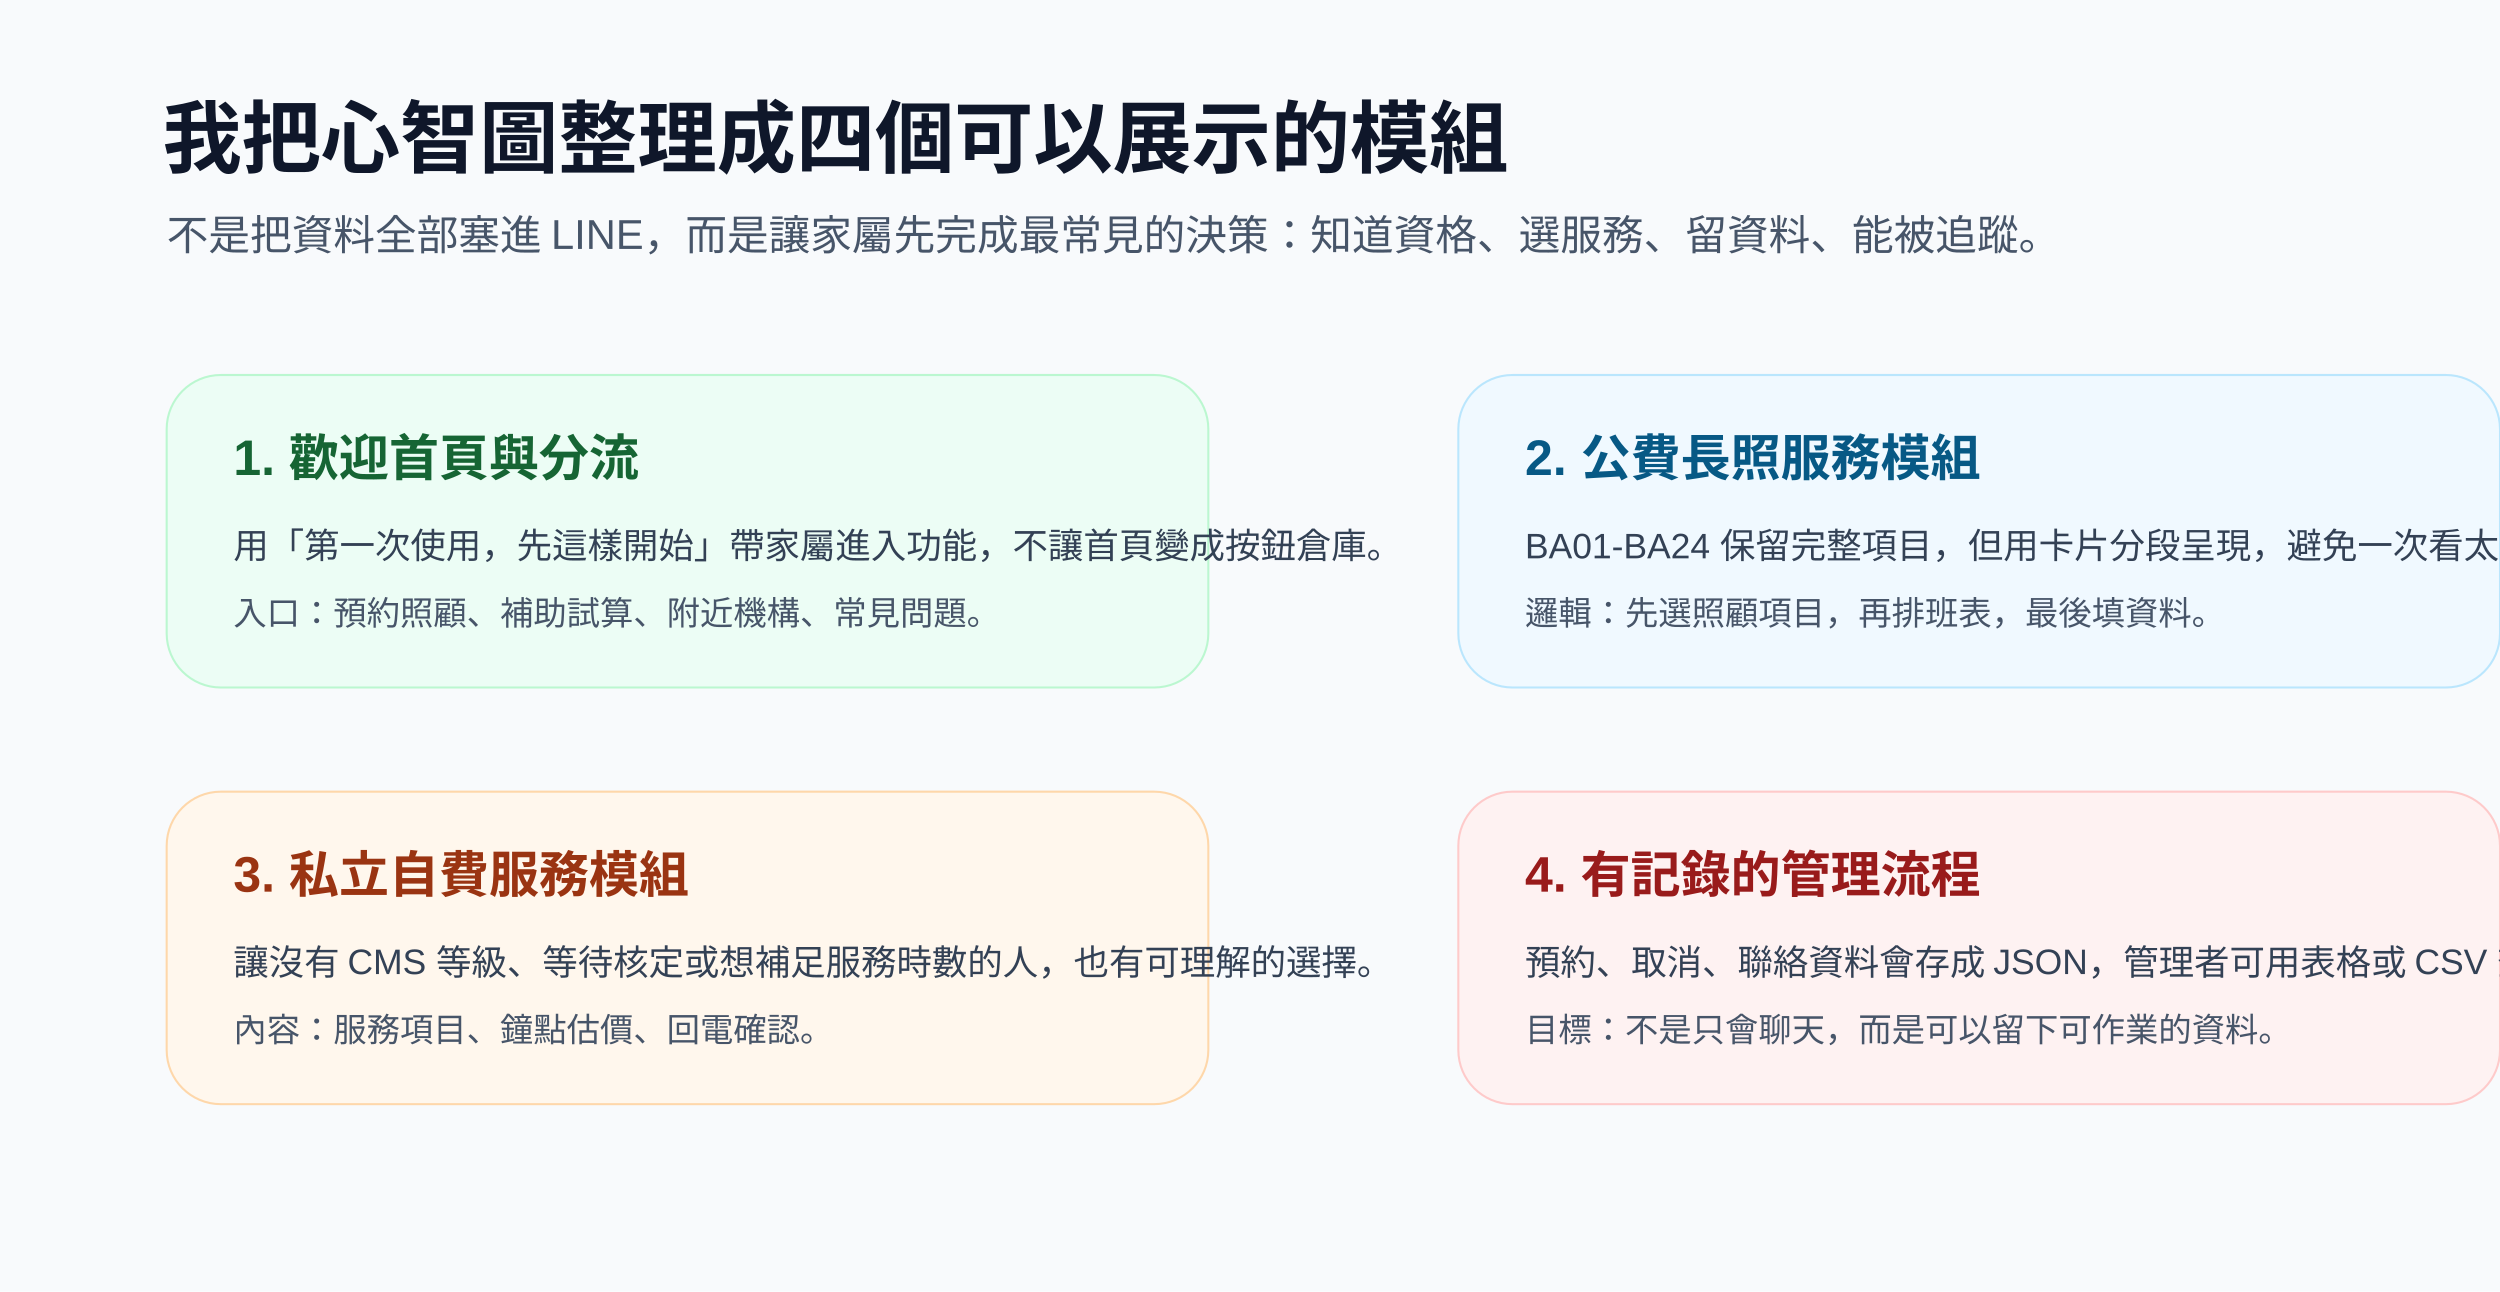
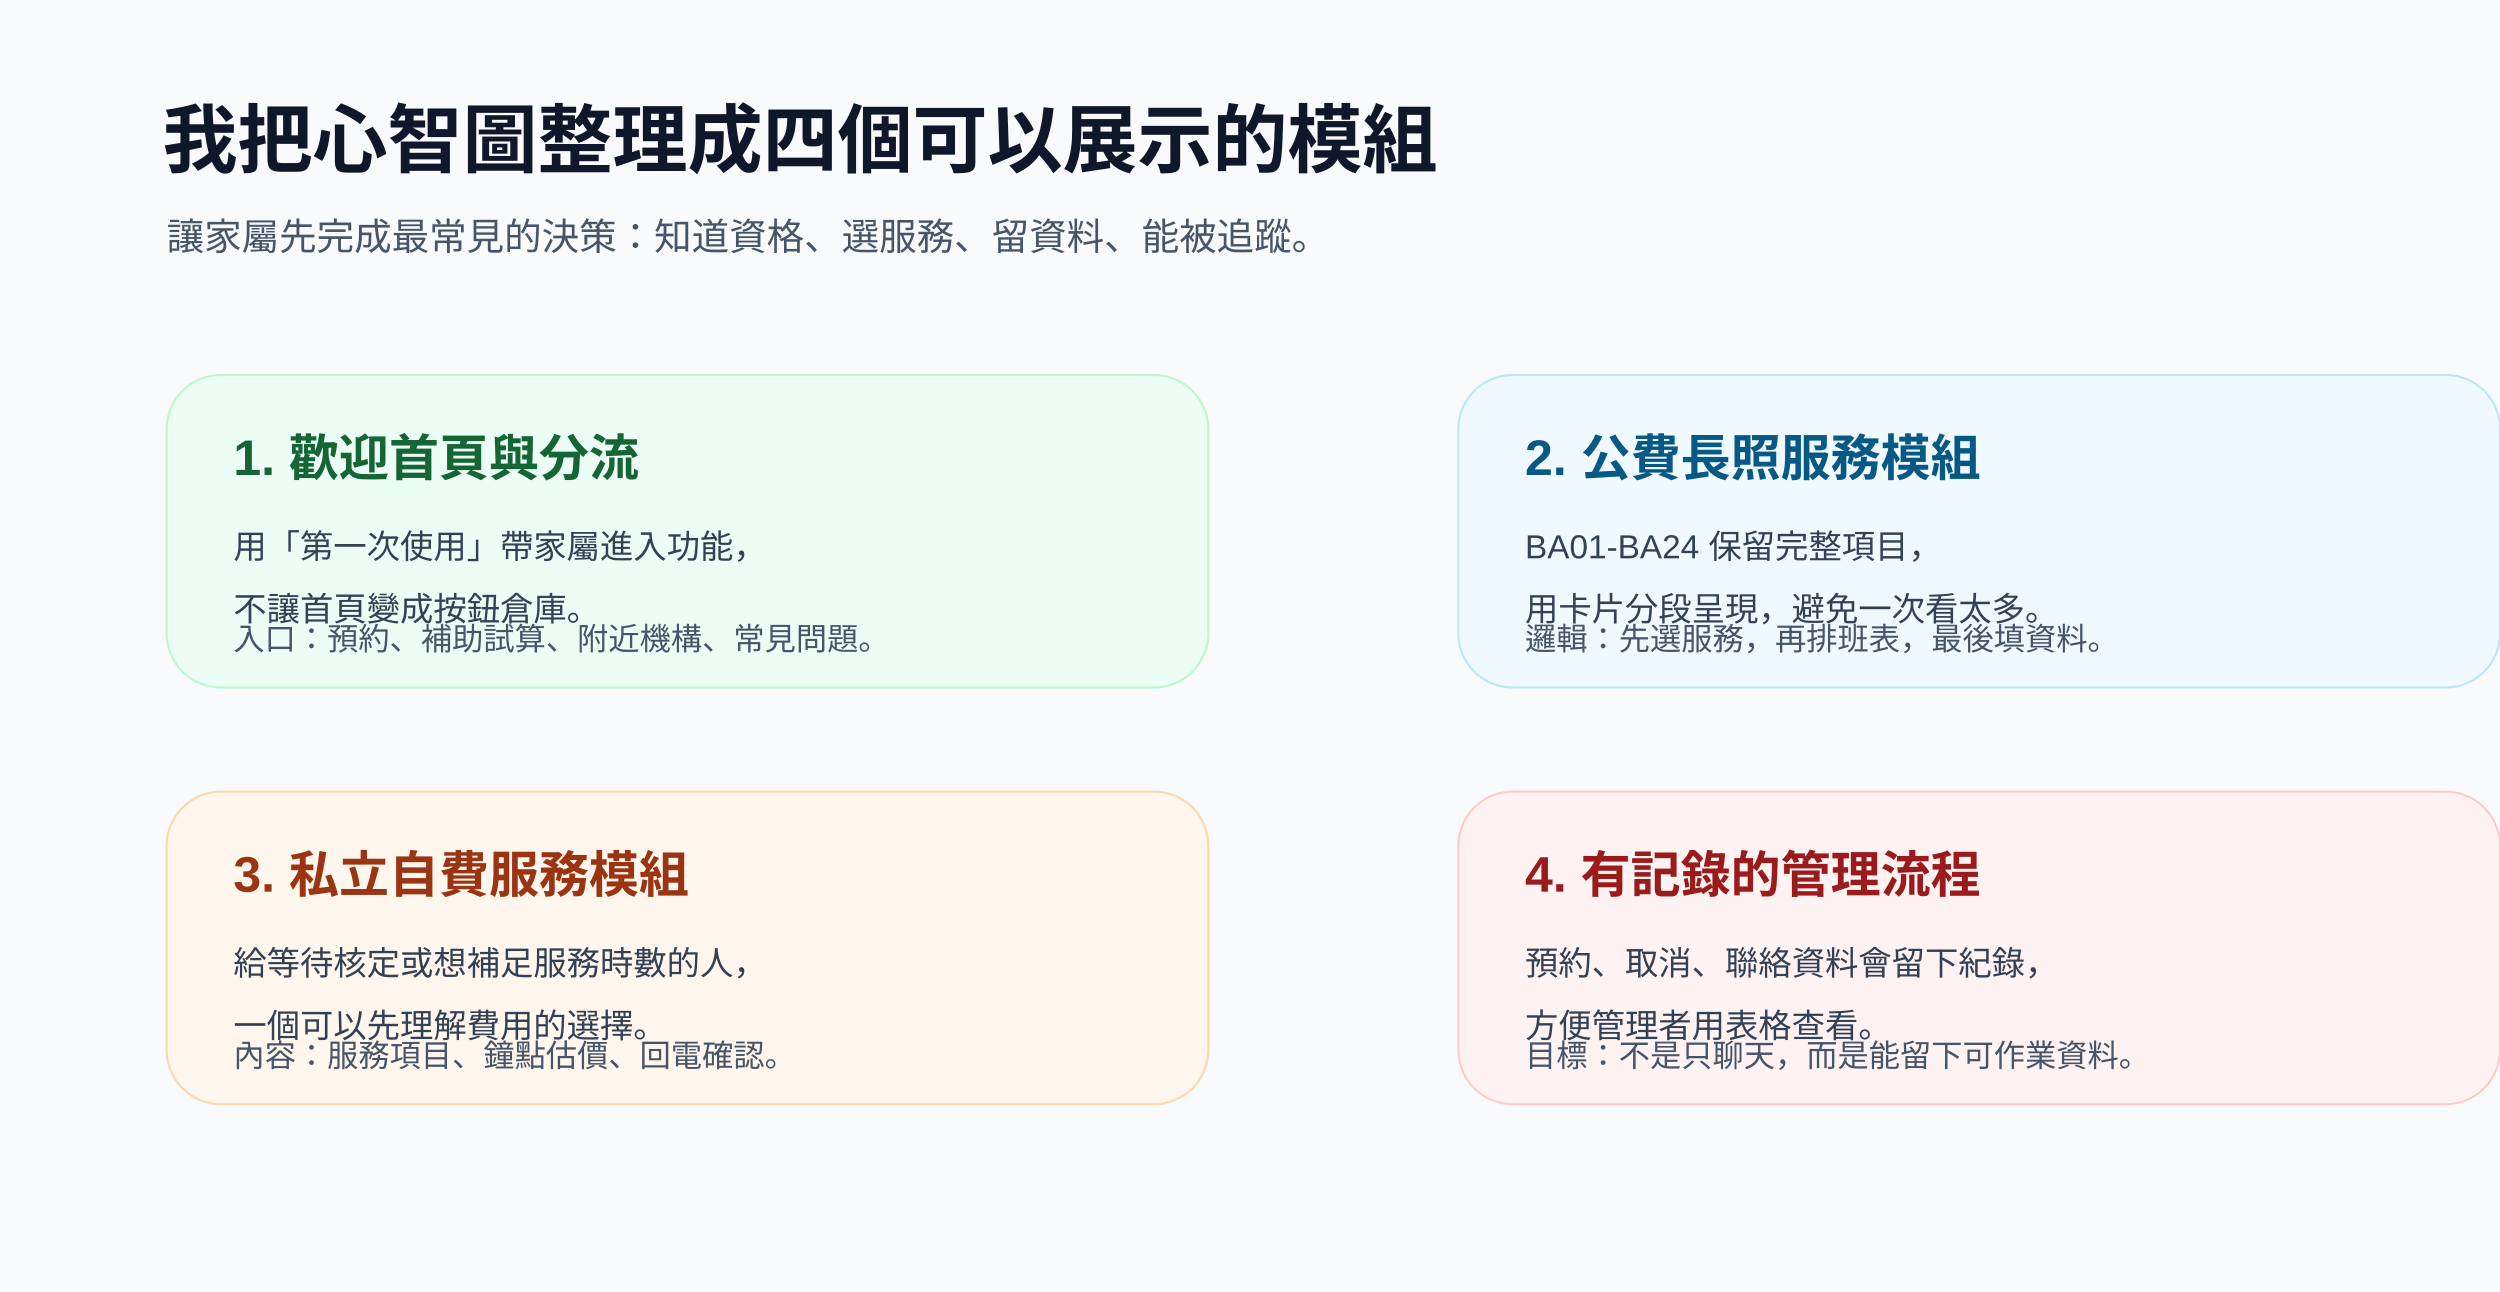
<svg xmlns="http://www.w3.org/2000/svg" width="1200" height="620" viewBox="0 0 1200 620" role="img" aria-labelledby="title desc">
  <rect width="1200" height="620" fill="#F8FAFC" />
-   <text x="78" y="80" fill="#0F172A" font-family="Arial, 'Noto Sans TC', sans-serif" font-size="38" font-weight="700">我把心智圖整理成四個可以展示的模組</text>
-   <text x="80" y="120" fill="#475569" font-family="Arial, 'Noto Sans TC', sans-serif" font-size="20">不是把資料全部塞進 LINE，而是讓家屬先完成最常見的決策：知道資格、選服務、留資料、能被追蹤。</text>
+   <text x="78" y="80" fill="#0F172A" font-family="Arial, 'Noto Sans TC', sans-serif" font-size="36" font-weight="700">我把心智圖整理成四個可以展示的模組</text>
+   <text x="80" y="120" fill="#475569" font-family="Arial, 'Noto Sans TC', sans-serif" font-size="18">讓家屬先完成最常見的決策：知道資格、選服務、留資料、能被追蹤。</text>
  <g transform="translate(80 180)" font-family="Arial, 'Noto Sans TC', sans-serif">
    <rect x="0" y="0" width="500" height="150" rx="26" fill="#ECFDF5" stroke="#BBF7D0" />
    <text x="32" y="48" fill="#166534" font-size="24" font-weight="700">1. 歡迎首頁與分流</text>
-     <text x="32" y="88" fill="#334155" font-size="17">用「第一次使用，先這樣開始」帶家屬進入功能，不讓首頁變成按鈕倉庫。</text>
-     <text x="32" y="120" fill="#475569" font-size="16">入口：預約照顧、補助試算、附近機構、常見問題。</text>
+     <text x="32" y="88" fill="#334155" font-size="16">
+       <tspan x="32" dy="0">用「第一次使用」帶家屬進入功能，</tspan>
+       <tspan x="32" dy="30">不讓首頁變成按鈕倉庫。</tspan>
+     </text>
+     <text x="32" y="132" fill="#475569" font-size="15">入口：預約、補助試算、附近機構、常見問題。</text>
    <rect x="620" y="0" width="500" height="150" rx="26" fill="#F0F9FF" stroke="#BAE6FD" />
    <text x="652" y="48" fill="#075985" font-size="24" font-weight="700">2. 公費長照服務模組</text>
-     <text x="652" y="88" fill="#334155" font-size="17">BA01-BA24 保留完整項目，但用卡片分段呈現，避免一次看太多。</text>
-     <text x="652" y="120" fill="#475569" font-size="16">邏輯：先選照顧項目，再排班表，最後填資料。</text>
+     <text x="652" y="88" fill="#334155" font-size="16">
+       <tspan x="652" dy="0">BA01-BA24 保留完整項目，</tspan>
+       <tspan x="652" dy="30">用卡片分段呈現，避免一次看太多。</tspan>
+     </text>
+     <text x="652" y="132" fill="#475569" font-size="15">邏輯：先選服務，再排班表，最後填資料。</text>
    <rect x="0" y="200" width="500" height="150" rx="26" fill="#FFF7ED" stroke="#FED7AA" />
    <text x="32" y="248" fill="#9A3412" font-size="24" font-weight="700">3. 私立自費服務模組</text>
-     <text x="32" y="288" fill="#334155" font-size="17">讓沒有 CMS 等級、等待核定或想補足服務時數的人，也有可理解的選擇。</text>
-     <text x="32" y="320" fill="#475569" font-size="16">內容：服務項目、鐘點估價、回電確認。</text>
+     <text x="32" y="288" fill="#334155" font-size="16">
+       <tspan x="32" dy="0">給等待核定或想補足服務時數的人，</tspan>
+       <tspan x="32" dy="30">一個可以先理解費用的選擇。</tspan>
+     </text>
+     <text x="32" y="332" fill="#475569" font-size="15">內容：服務項目、鐘點估價、回電確認。</text>
    <rect x="620" y="200" width="500" height="150" rx="26" fill="#FEF2F2" stroke="#FECACA" />
    <text x="652" y="248" fill="#991B1B" font-size="24" font-weight="700">4. 有記錄的管理流程</text>
-     <text x="652" y="288" fill="#334155" font-size="17">預約、取消、聯絡資料會存成 JSON，管理者可用表格或 CSV 查看。</text>
-     <text x="652" y="320" fill="#475569" font-size="16">目標：不是只會聊天，而是可以留下可作業的資料。</text>
+     <text x="652" y="288" fill="#334155" font-size="16">
+       <tspan x="652" dy="0">預約、取消、聯絡資料會留下紀錄，</tspan>
+       <tspan x="652" dy="30">方便管理者用表格查看。</tspan>
+     </text>
+     <text x="652" y="332" fill="#475569" font-size="15">目標：不是只聊天，而是能留下可作業資料。</text>
  </g>
</svg>
